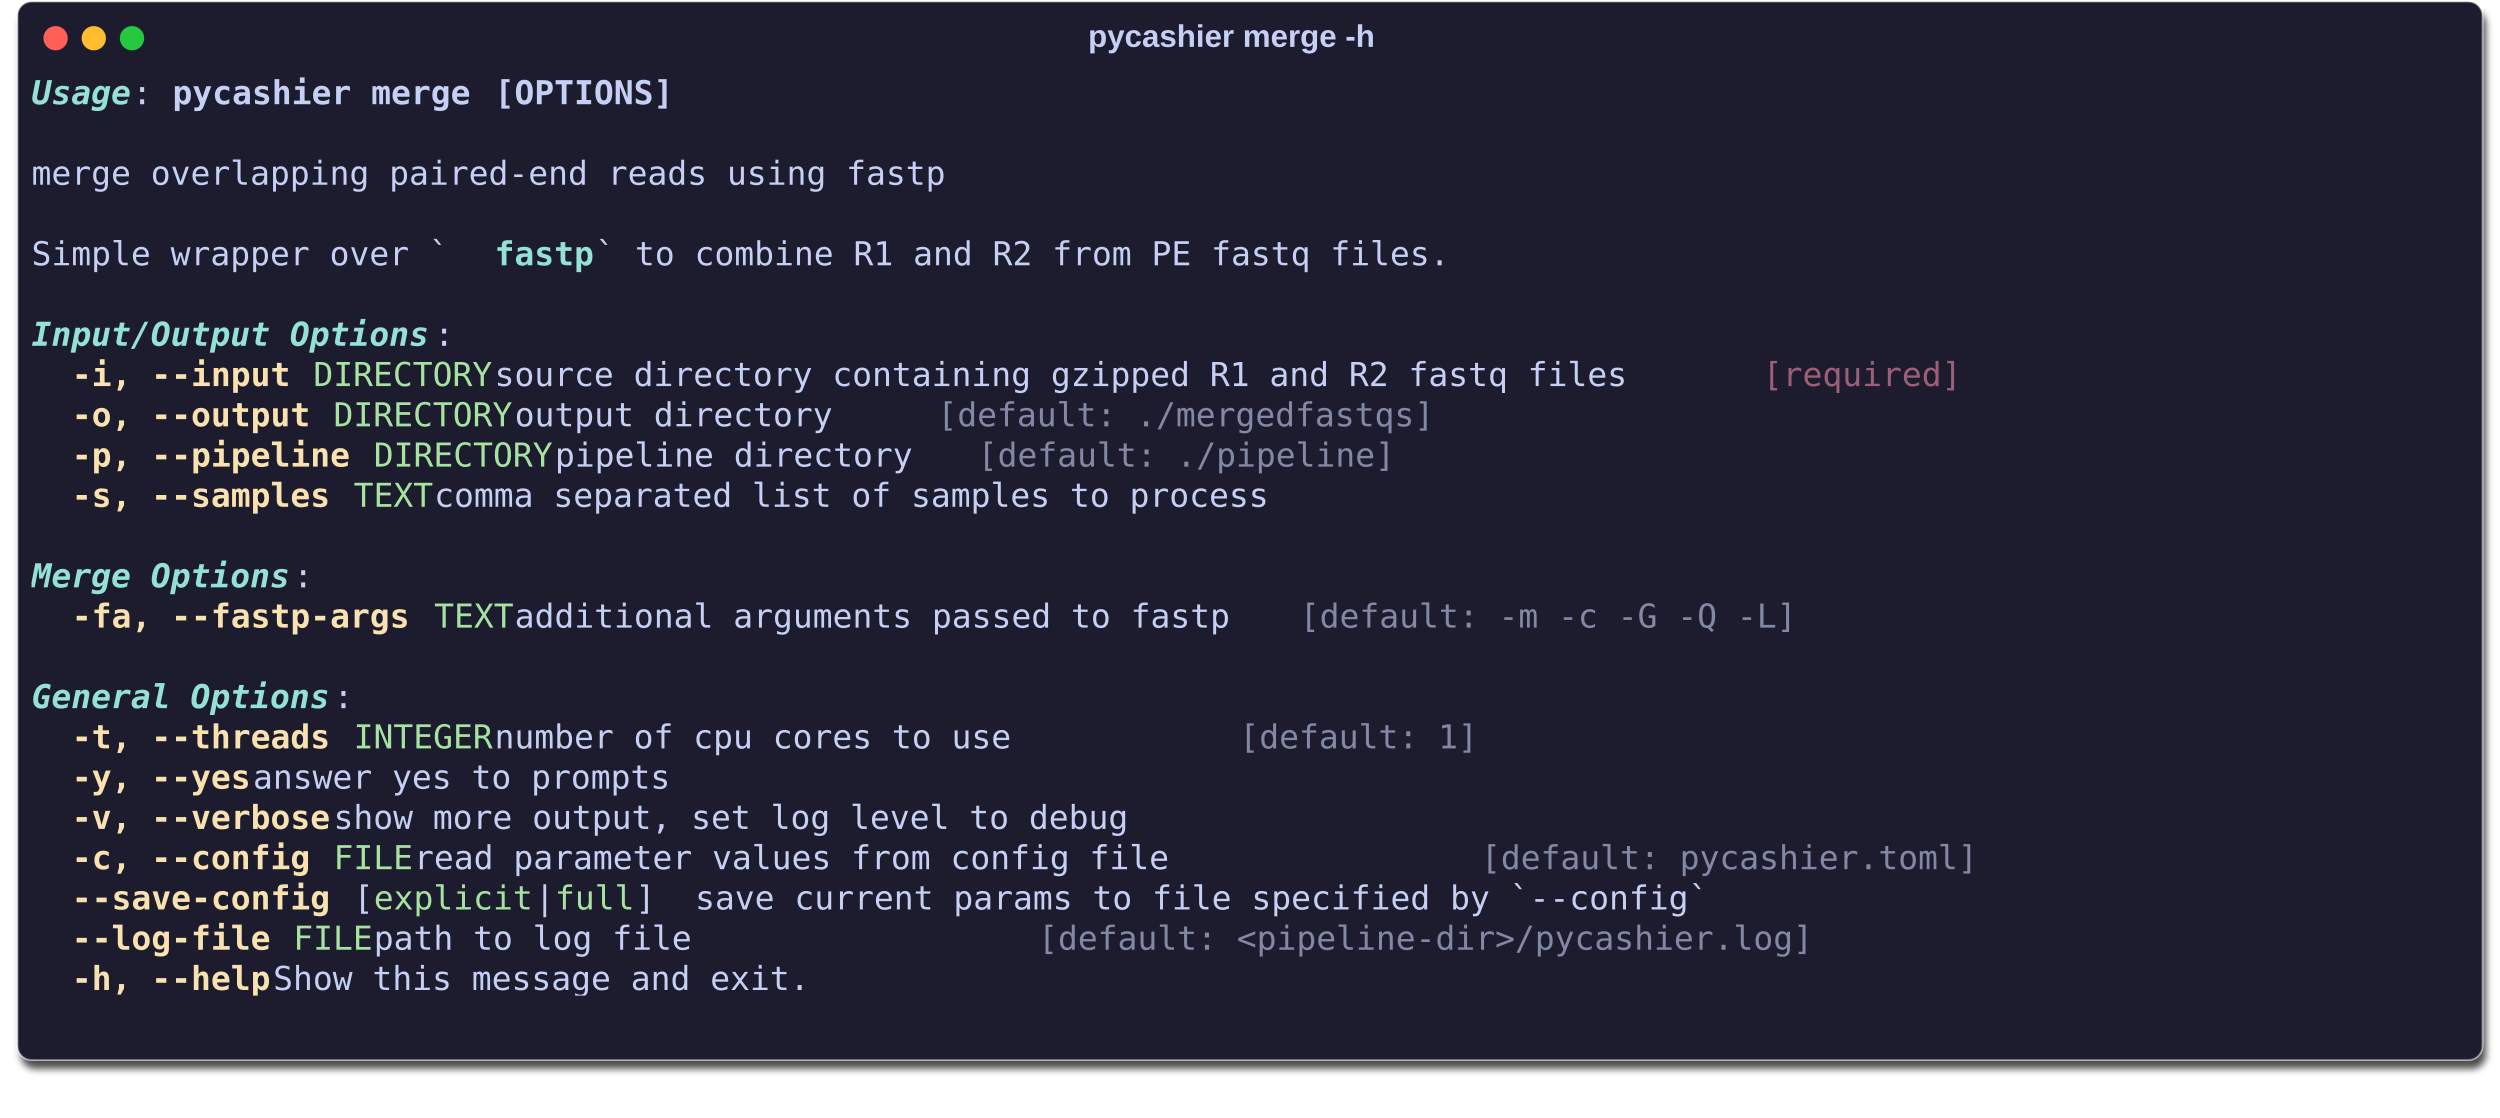
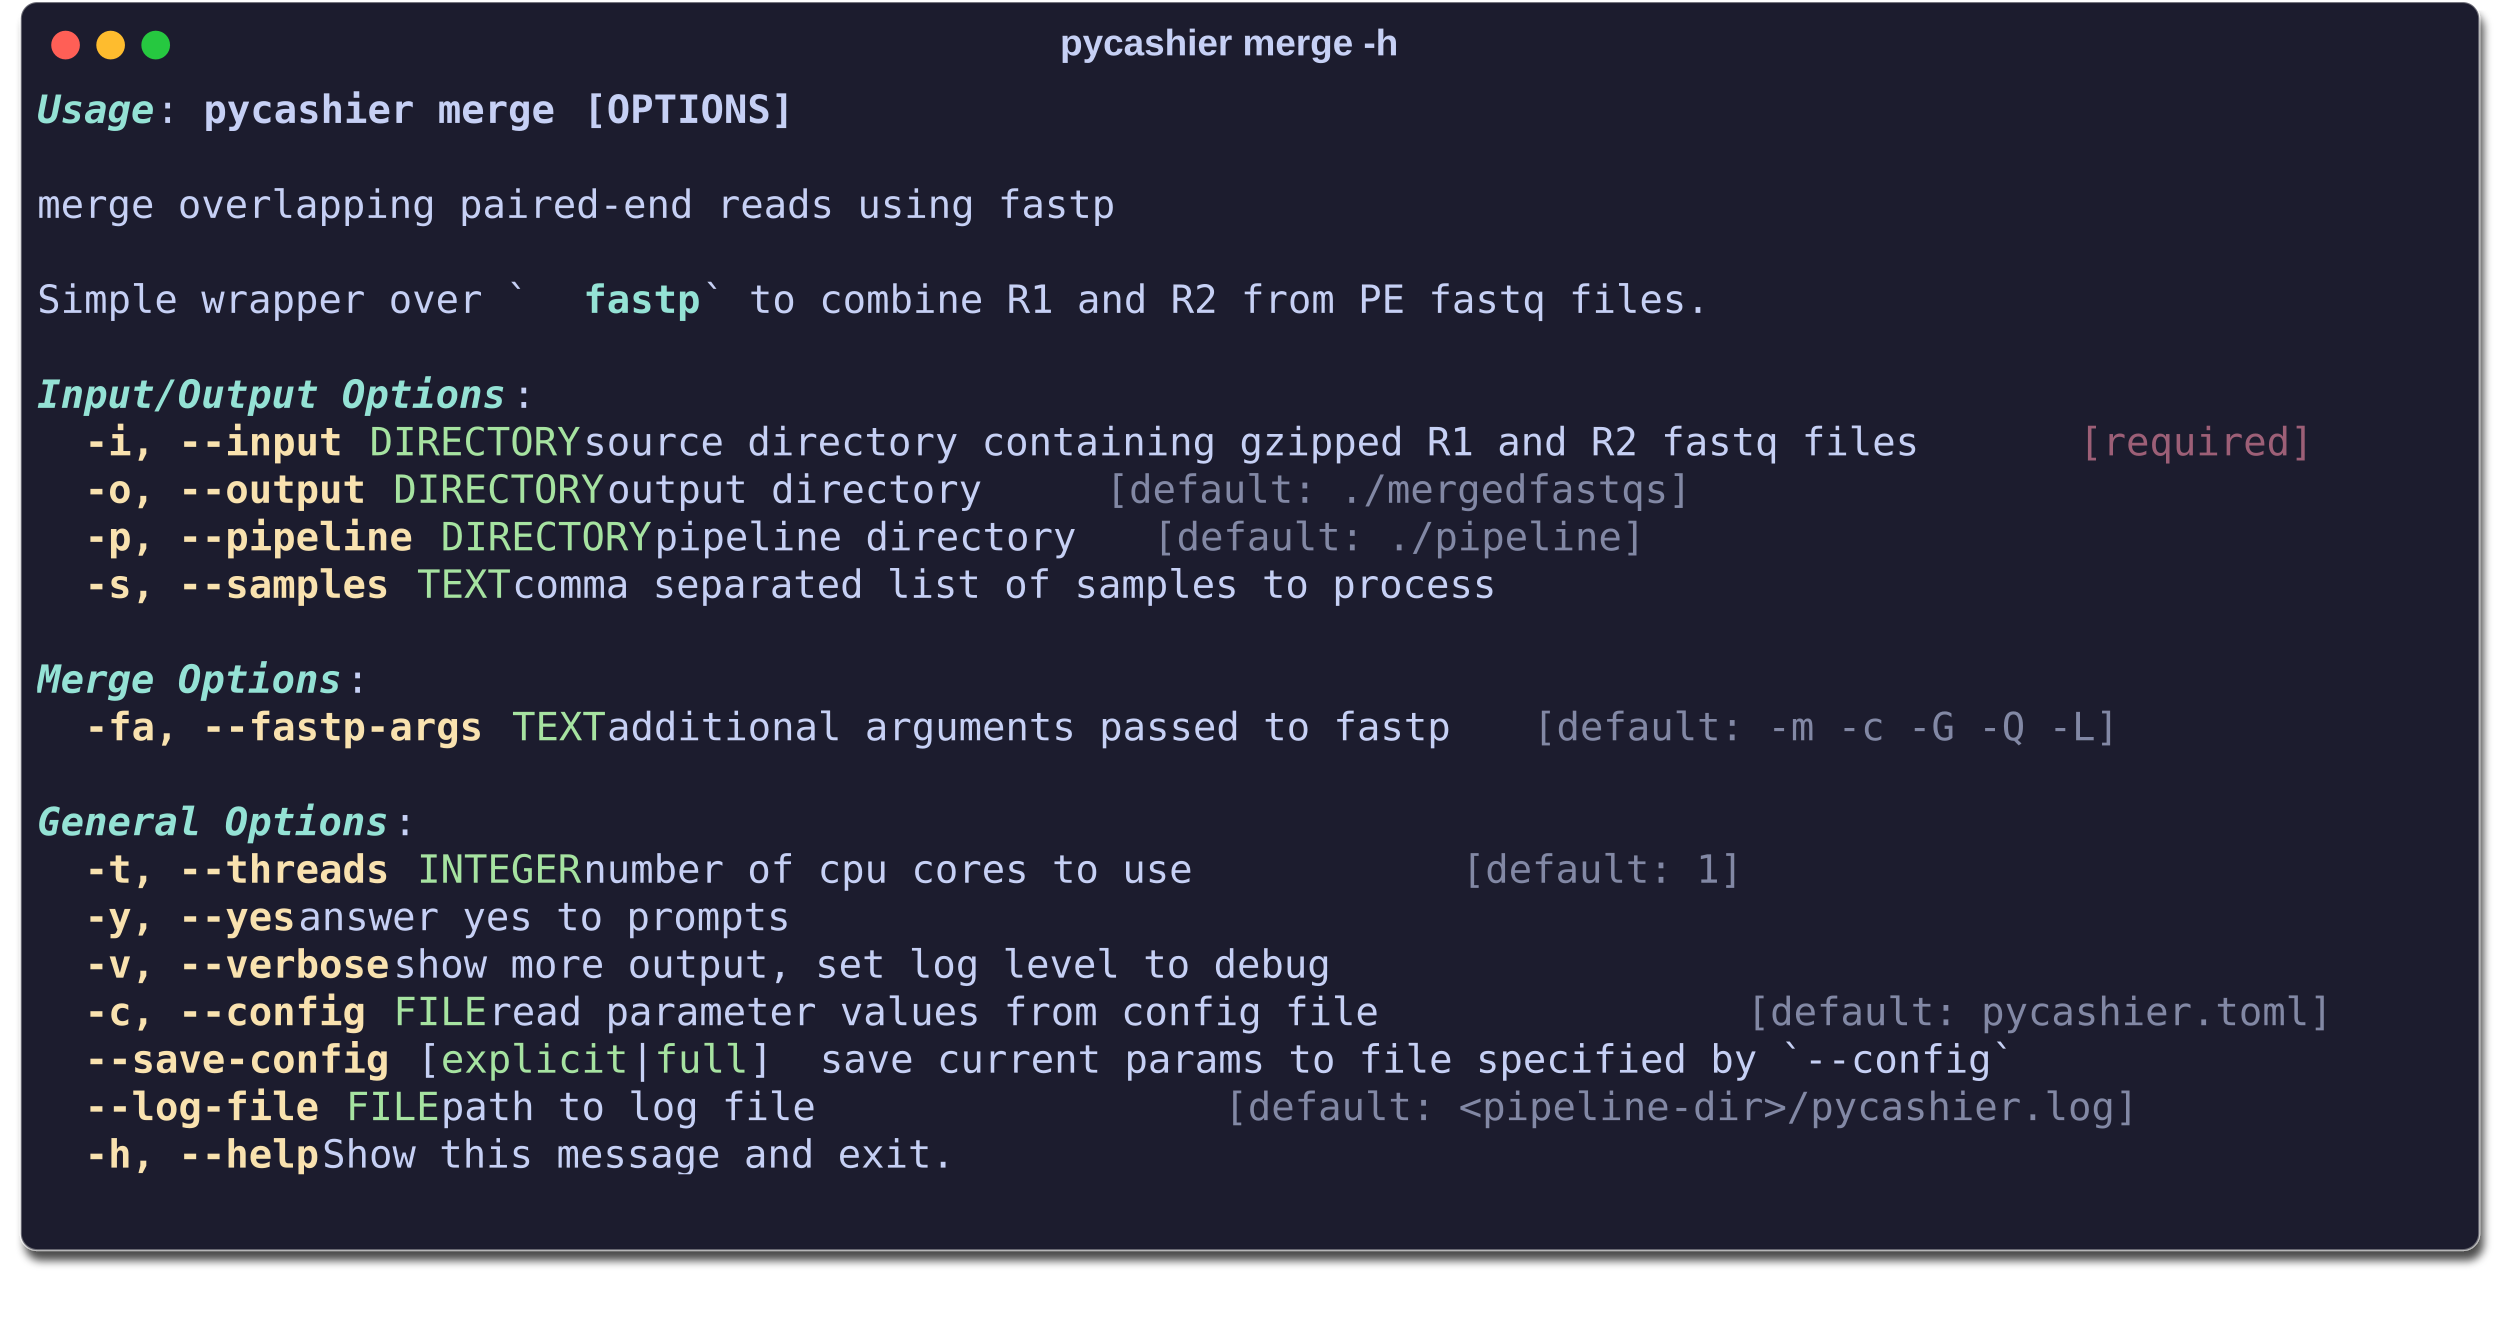
- <svg xmlns="http://www.w3.org/2000/svg" class="rich-terminal shadow" viewBox="0 0 1439.333 643.533">
+ <svg xmlns="http://www.w3.org/2000/svg" class="rich-terminal shadow" viewBox="0 0 1220.333 643.533">
  <style>

    @font-face {
        font-family: "Fira Code";
        src: local("FiraCode-Regular"),
                url("https://cdnjs.cloudflare.com/ajax/libs/firacode/6.2.0/woff2/FiraCode-Regular.woff2") format("woff2"),
                url("https://cdnjs.cloudflare.com/ajax/libs/firacode/6.2.0/woff/FiraCode-Regular.woff") format("woff");
        font-style: normal;
        font-weight: 400;
    }
    @font-face {
        font-family: "Fira Code";
        src: local("FiraCode-Bold"),
                url("https://cdnjs.cloudflare.com/ajax/libs/firacode/6.2.0/woff2/FiraCode-Bold.woff2") format("woff2"),
                url("https://cdnjs.cloudflare.com/ajax/libs/firacode/6.2.0/woff/FiraCode-Bold.woff") format("woff");
        font-style: bold;
        font-weight: 700;
    }

    .terminal-152557096-matrix {
        font-family: Fira Code, monospace;
        font-size: 20px;
        line-height: 24.4px;
        font-variant-east-asian: full-width;
    }

    .terminal-152557096-title {
        font-size: 18px;
        font-weight: bold;
        font-family: arial;
    }

    .shadow {
        -webkit-filter: drop-shadow( 2px 5px 2px rgba(0, 0, 0, .7));
        filter: drop-shadow( 2px 5px 2px rgba(0, 0, 0, .7));
    }
    .terminal-152557096-r1 { fill: #94e2d5;font-weight: bold;font-style: italic; }
.terminal-152557096-r2 { fill: #c6d0f5 }
.terminal-152557096-r3 { fill: #c6d0f5;font-weight: bold }
.terminal-152557096-r4 { fill: #94e2d5;font-weight: bold }
.terminal-152557096-r5 { fill: #f9e2af;font-weight: bold }
.terminal-152557096-r6 { fill: #a6e3a1 }
.terminal-152557096-r7 { fill: #9d5f77 }
.terminal-152557096-r8 { fill: #8288a5 }
    </style>
  <defs>
    <clipPath id="terminal-152557096-clip-terminal">
-       <rect x="0" y="0" width="1402.0" height="560.2" />
+       <rect x="0" y="0" width="1182.4" height="560.2" />
    </clipPath>
    <clipPath id="terminal-152557096-line-0">
-       <rect x="0" y="1.5" width="1403" height="24.65" />
+       <rect x="0" y="1.5" width="1183.4" height="24.65" />
    </clipPath>
    <clipPath id="terminal-152557096-line-1">
-       <rect x="0" y="25.9" width="1403" height="24.65" />
+       <rect x="0" y="25.9" width="1183.4" height="24.65" />
    </clipPath>
    <clipPath id="terminal-152557096-line-2">
-       <rect x="0" y="50.3" width="1403" height="24.65" />
+       <rect x="0" y="50.3" width="1183.4" height="24.65" />
    </clipPath>
    <clipPath id="terminal-152557096-line-3">
-       <rect x="0" y="74.7" width="1403" height="24.65" />
+       <rect x="0" y="74.7" width="1183.4" height="24.65" />
    </clipPath>
    <clipPath id="terminal-152557096-line-4">
-       <rect x="0" y="99.1" width="1403" height="24.65" />
+       <rect x="0" y="99.1" width="1183.4" height="24.65" />
    </clipPath>
    <clipPath id="terminal-152557096-line-5">
-       <rect x="0" y="123.5" width="1403" height="24.65" />
+       <rect x="0" y="123.5" width="1183.4" height="24.65" />
    </clipPath>
    <clipPath id="terminal-152557096-line-6">
-       <rect x="0" y="147.9" width="1403" height="24.65" />
+       <rect x="0" y="147.9" width="1183.4" height="24.65" />
    </clipPath>
    <clipPath id="terminal-152557096-line-7">
-       <rect x="0" y="172.3" width="1403" height="24.65" />
+       <rect x="0" y="172.3" width="1183.4" height="24.65" />
    </clipPath>
    <clipPath id="terminal-152557096-line-8">
-       <rect x="0" y="196.7" width="1403" height="24.65" />
+       <rect x="0" y="196.7" width="1183.4" height="24.65" />
    </clipPath>
    <clipPath id="terminal-152557096-line-9">
-       <rect x="0" y="221.1" width="1403" height="24.65" />
+       <rect x="0" y="221.1" width="1183.4" height="24.65" />
    </clipPath>
    <clipPath id="terminal-152557096-line-10">
-       <rect x="0" y="245.5" width="1403" height="24.65" />
+       <rect x="0" y="245.5" width="1183.4" height="24.65" />
    </clipPath>
    <clipPath id="terminal-152557096-line-11">
-       <rect x="0" y="269.9" width="1403" height="24.65" />
+       <rect x="0" y="269.9" width="1183.4" height="24.65" />
    </clipPath>
    <clipPath id="terminal-152557096-line-12">
-       <rect x="0" y="294.3" width="1403" height="24.65" />
+       <rect x="0" y="294.3" width="1183.4" height="24.65" />
    </clipPath>
    <clipPath id="terminal-152557096-line-13">
-       <rect x="0" y="318.7" width="1403" height="24.65" />
+       <rect x="0" y="318.7" width="1183.4" height="24.65" />
    </clipPath>
    <clipPath id="terminal-152557096-line-14">
-       <rect x="0" y="343.1" width="1403" height="24.65" />
+       <rect x="0" y="343.1" width="1183.4" height="24.65" />
    </clipPath>
    <clipPath id="terminal-152557096-line-15">
-       <rect x="0" y="367.5" width="1403" height="24.65" />
+       <rect x="0" y="367.5" width="1183.4" height="24.65" />
    </clipPath>
    <clipPath id="terminal-152557096-line-16">
-       <rect x="0" y="391.9" width="1403" height="24.65" />
+       <rect x="0" y="391.9" width="1183.4" height="24.65" />
    </clipPath>
    <clipPath id="terminal-152557096-line-17">
-       <rect x="0" y="416.3" width="1403" height="24.65" />
+       <rect x="0" y="416.3" width="1183.4" height="24.65" />
    </clipPath>
    <clipPath id="terminal-152557096-line-18">
-       <rect x="0" y="440.7" width="1403" height="24.65" />
+       <rect x="0" y="440.7" width="1183.4" height="24.65" />
    </clipPath>
    <clipPath id="terminal-152557096-line-19">
-       <rect x="0" y="465.1" width="1403" height="24.65" />
+       <rect x="0" y="465.1" width="1183.4" height="24.65" />
    </clipPath>
    <clipPath id="terminal-152557096-line-20">
-       <rect x="0" y="489.5" width="1403" height="24.65" />
+       <rect x="0" y="489.5" width="1183.4" height="24.65" />
    </clipPath>
    <clipPath id="terminal-152557096-line-21">
-       <rect x="0" y="513.9" width="1403" height="24.65" />
+       <rect x="0" y="513.9" width="1183.4" height="24.65" />
    </clipPath>
  </defs>
-   <rect fill="#1e1e2e" stroke="rgba(255,255,255,0.35)" stroke-width="1" x="10.167" y="1" width="1419" height="609.2" rx="8" />
-   <text class="terminal-152557096-title" fill="#c6d0f5" text-anchor="middle" x="709" y="27">pycashier merge -h</text>
+   <rect fill="#1e1e2e" stroke="rgba(255,255,255,0.35)" stroke-width="1" x="10.167" y="1" width="1200" height="609.2" rx="8" />
+   <text class="terminal-152557096-title" fill="#c6d0f5" text-anchor="middle" x="600" y="27">pycashier merge -h</text>
  <g transform="translate(32,22)">
    <circle cx="0" cy="0" r="7" fill="#ff5f57" />
    <circle cx="22" cy="0" r="7" fill="#febc2e" />
    <circle cx="44" cy="0" r="7" fill="#28c840" />
  </g>
  <g transform="translate(18.16667, 41) scale(.95)" clip-path="url(#terminal-152557096-clip-terminal)">
    <g class="terminal-152557096-matrix">
      <text class="terminal-152557096-r1" x="0" y="20" textLength="61" clip-path="url(#terminal-152557096-line-0)">Usage</text>
      <text class="terminal-152557096-r2" x="61" y="20" textLength="24.4" clip-path="url(#terminal-152557096-line-0)">: </text>
      <text class="terminal-152557096-r3" x="85.4" y="20" textLength="183" clip-path="url(#terminal-152557096-line-0)">pycashier merge</text>
      <text class="terminal-152557096-r3" x="280.6" y="20" textLength="109.8" clip-path="url(#terminal-152557096-line-0)">[OPTIONS]</text>
-       <text class="terminal-152557096-r2" x="1403" y="20" textLength="12.2" clip-path="url(#terminal-152557096-line-0)">
- </text>
-       <text class="terminal-152557096-r2" x="1403" y="44.4" textLength="12.2" clip-path="url(#terminal-152557096-line-1)">
+       <text class="terminal-152557096-r2" x="1183.4" y="20" textLength="12.2" clip-path="url(#terminal-152557096-line-0)">
+ </text>
+       <text class="terminal-152557096-r2" x="1183.4" y="44.4" textLength="12.2" clip-path="url(#terminal-152557096-line-1)">
</text>
      <text class="terminal-152557096-r2" x="0" y="68.8" textLength="585.6" clip-path="url(#terminal-152557096-line-2)">  merge overlapping paired-end reads using fastp</text>
-       <text class="terminal-152557096-r2" x="1403" y="68.8" textLength="12.2" clip-path="url(#terminal-152557096-line-2)">
- </text>
-       <text class="terminal-152557096-r2" x="1403" y="93.2" textLength="12.2" clip-path="url(#terminal-152557096-line-3)">
+       <text class="terminal-152557096-r2" x="1183.4" y="68.8" textLength="12.2" clip-path="url(#terminal-152557096-line-2)">
+ </text>
+       <text class="terminal-152557096-r2" x="1183.4" y="93.2" textLength="12.2" clip-path="url(#terminal-152557096-line-3)">
</text>
      <text class="terminal-152557096-r2" x="0" y="117.6" textLength="280.6" clip-path="url(#terminal-152557096-line-4)">  Simple wrapper over `</text>
      <text class="terminal-152557096-r4" x="280.6" y="117.6" textLength="61" clip-path="url(#terminal-152557096-line-4)">fastp</text>
      <text class="terminal-152557096-r2" x="341.6" y="117.6" textLength="524.6" clip-path="url(#terminal-152557096-line-4)">` to combine R1 and R2 from PE fastq files.</text>
-       <text class="terminal-152557096-r2" x="1403" y="117.6" textLength="12.2" clip-path="url(#terminal-152557096-line-4)">
- </text>
-       <text class="terminal-152557096-r2" x="1403" y="142" textLength="12.2" clip-path="url(#terminal-152557096-line-5)">
+       <text class="terminal-152557096-r2" x="1183.4" y="117.6" textLength="12.2" clip-path="url(#terminal-152557096-line-4)">
+ </text>
+       <text class="terminal-152557096-r2" x="1183.4" y="142" textLength="12.2" clip-path="url(#terminal-152557096-line-5)">
</text>
      <text class="terminal-152557096-r1" x="0" y="166.4" textLength="244" clip-path="url(#terminal-152557096-line-6)">Input/Output Options</text>
      <text class="terminal-152557096-r2" x="244" y="166.4" textLength="12.2" clip-path="url(#terminal-152557096-line-6)">:</text>
-       <text class="terminal-152557096-r2" x="1403" y="166.4" textLength="12.2" clip-path="url(#terminal-152557096-line-6)">
+       <text class="terminal-152557096-r2" x="1183.4" y="166.4" textLength="12.2" clip-path="url(#terminal-152557096-line-6)">
</text>
      <text class="terminal-152557096-r5" x="24.4" y="190.8" textLength="146.4" clip-path="url(#terminal-152557096-line-7)">-i, --input </text>
      <text class="terminal-152557096-r6" x="170.8" y="190.8" textLength="109.8" clip-path="url(#terminal-152557096-line-7)">DIRECTORY</text>
      <text class="terminal-152557096-r2" x="280.6" y="190.8" textLength="768.6" clip-path="url(#terminal-152557096-line-7)">     source directory containing gzipped R1 and R2 fastq files </text>
      <text class="terminal-152557096-r7" x="1049.2" y="190.8" textLength="122" clip-path="url(#terminal-152557096-line-7)">[required]</text>
-       <text class="terminal-152557096-r2" x="1403" y="190.8" textLength="12.2" clip-path="url(#terminal-152557096-line-7)">
+       <text class="terminal-152557096-r2" x="1183.4" y="190.8" textLength="12.2" clip-path="url(#terminal-152557096-line-7)">
</text>
      <text class="terminal-152557096-r5" x="24.4" y="215.2" textLength="158.6" clip-path="url(#terminal-152557096-line-8)">-o, --output </text>
      <text class="terminal-152557096-r6" x="183" y="215.2" textLength="109.8" clip-path="url(#terminal-152557096-line-8)">DIRECTORY</text>
      <text class="terminal-152557096-r2" x="292.8" y="215.2" textLength="256.2" clip-path="url(#terminal-152557096-line-8)">    output directory </text>
      <text class="terminal-152557096-r8" x="549" y="215.2" textLength="305" clip-path="url(#terminal-152557096-line-8)">[default: ./mergedfastqs]</text>
-       <text class="terminal-152557096-r2" x="1403" y="215.2" textLength="12.2" clip-path="url(#terminal-152557096-line-8)">
+       <text class="terminal-152557096-r2" x="1183.4" y="215.2" textLength="12.2" clip-path="url(#terminal-152557096-line-8)">
</text>
      <text class="terminal-152557096-r5" x="24.4" y="239.6" textLength="183" clip-path="url(#terminal-152557096-line-9)">-p, --pipeline </text>
      <text class="terminal-152557096-r6" x="207.4" y="239.6" textLength="109.8" clip-path="url(#terminal-152557096-line-9)">DIRECTORY</text>
      <text class="terminal-152557096-r2" x="317.2" y="239.6" textLength="256.2" clip-path="url(#terminal-152557096-line-9)">  pipeline directory </text>
      <text class="terminal-152557096-r8" x="573.4" y="239.6" textLength="256.2" clip-path="url(#terminal-152557096-line-9)">[default: ./pipeline]</text>
-       <text class="terminal-152557096-r2" x="1403" y="239.6" textLength="12.2" clip-path="url(#terminal-152557096-line-9)">
+       <text class="terminal-152557096-r2" x="1183.4" y="239.6" textLength="12.2" clip-path="url(#terminal-152557096-line-9)">
</text>
      <text class="terminal-152557096-r5" x="24.4" y="264" textLength="170.8" clip-path="url(#terminal-152557096-line-10)">-s, --samples </text>
      <text class="terminal-152557096-r6" x="195.2" y="264" textLength="48.8" clip-path="url(#terminal-152557096-line-10)">TEXT</text>
      <text class="terminal-152557096-r2" x="244" y="264" textLength="610" clip-path="url(#terminal-152557096-line-10)">        comma separated list of samples to process</text>
-       <text class="terminal-152557096-r2" x="1403" y="264" textLength="12.2" clip-path="url(#terminal-152557096-line-10)">
- </text>
-       <text class="terminal-152557096-r2" x="1403" y="288.4" textLength="12.2" clip-path="url(#terminal-152557096-line-11)">
+       <text class="terminal-152557096-r2" x="1183.4" y="264" textLength="12.2" clip-path="url(#terminal-152557096-line-10)">
+ </text>
+       <text class="terminal-152557096-r2" x="1183.4" y="288.4" textLength="12.2" clip-path="url(#terminal-152557096-line-11)">
</text>
      <text class="terminal-152557096-r1" x="0" y="312.8" textLength="158.6" clip-path="url(#terminal-152557096-line-12)">Merge Options</text>
      <text class="terminal-152557096-r2" x="158.6" y="312.8" textLength="12.2" clip-path="url(#terminal-152557096-line-12)">:</text>
-       <text class="terminal-152557096-r2" x="1403" y="312.8" textLength="12.2" clip-path="url(#terminal-152557096-line-12)">
+       <text class="terminal-152557096-r2" x="1183.4" y="312.8" textLength="12.2" clip-path="url(#terminal-152557096-line-12)">
</text>
      <text class="terminal-152557096-r5" x="24.4" y="337.2" textLength="219.6" clip-path="url(#terminal-152557096-line-13)">-fa, --fastp-args </text>
      <text class="terminal-152557096-r6" x="244" y="337.2" textLength="48.8" clip-path="url(#terminal-152557096-line-13)">TEXT</text>
      <text class="terminal-152557096-r2" x="292.8" y="337.2" textLength="475.8" clip-path="url(#terminal-152557096-line-13)">  additional arguments passed to fastp </text>
      <text class="terminal-152557096-r8" x="768.6" y="337.2" textLength="305" clip-path="url(#terminal-152557096-line-13)">[default: -m -c -G -Q -L]</text>
-       <text class="terminal-152557096-r2" x="1403" y="337.2" textLength="12.2" clip-path="url(#terminal-152557096-line-13)">
- </text>
-       <text class="terminal-152557096-r2" x="1403" y="361.6" textLength="12.2" clip-path="url(#terminal-152557096-line-14)">
+       <text class="terminal-152557096-r2" x="1183.4" y="337.2" textLength="12.2" clip-path="url(#terminal-152557096-line-13)">
+ </text>
+       <text class="terminal-152557096-r2" x="1183.4" y="361.6" textLength="12.2" clip-path="url(#terminal-152557096-line-14)">
</text>
      <text class="terminal-152557096-r1" x="0" y="386" textLength="183" clip-path="url(#terminal-152557096-line-15)">General Options</text>
      <text class="terminal-152557096-r2" x="183" y="386" textLength="12.2" clip-path="url(#terminal-152557096-line-15)">:</text>
-       <text class="terminal-152557096-r2" x="1403" y="386" textLength="12.2" clip-path="url(#terminal-152557096-line-15)">
+       <text class="terminal-152557096-r2" x="1183.4" y="386" textLength="12.2" clip-path="url(#terminal-152557096-line-15)">
</text>
      <text class="terminal-152557096-r5" x="24.4" y="410.4" textLength="170.8" clip-path="url(#terminal-152557096-line-16)">-t, --threads </text>
      <text class="terminal-152557096-r6" x="195.2" y="410.4" textLength="85.4" clip-path="url(#terminal-152557096-line-16)">INTEGER</text>
      <text class="terminal-152557096-r2" x="280.6" y="410.4" textLength="451.4" clip-path="url(#terminal-152557096-line-16)">          number of cpu cores to use </text>
      <text class="terminal-152557096-r8" x="732" y="410.4" textLength="146.4" clip-path="url(#terminal-152557096-line-16)">[default: 1]</text>
-       <text class="terminal-152557096-r2" x="1403" y="410.4" textLength="12.2" clip-path="url(#terminal-152557096-line-16)">
+       <text class="terminal-152557096-r2" x="1183.4" y="410.4" textLength="12.2" clip-path="url(#terminal-152557096-line-16)">
</text>
      <text class="terminal-152557096-r5" x="24.4" y="434.8" textLength="109.8" clip-path="url(#terminal-152557096-line-17)">-y, --yes</text>
      <text class="terminal-152557096-r2" x="134.2" y="434.8" textLength="524.6" clip-path="url(#terminal-152557096-line-17)">                      answer yes to prompts</text>
-       <text class="terminal-152557096-r2" x="1403" y="434.8" textLength="12.2" clip-path="url(#terminal-152557096-line-17)">
+       <text class="terminal-152557096-r2" x="1183.4" y="434.8" textLength="12.2" clip-path="url(#terminal-152557096-line-17)">
</text>
      <text class="terminal-152557096-r5" x="24.4" y="459.2" textLength="158.6" clip-path="url(#terminal-152557096-line-18)">-v, --verbose</text>
      <text class="terminal-152557096-r2" x="183" y="459.2" textLength="707.6" clip-path="url(#terminal-152557096-line-18)">                  show more output, set log level to debug</text>
-       <text class="terminal-152557096-r2" x="1403" y="459.2" textLength="12.2" clip-path="url(#terminal-152557096-line-18)">
+       <text class="terminal-152557096-r2" x="1183.4" y="459.2" textLength="12.2" clip-path="url(#terminal-152557096-line-18)">
</text>
      <text class="terminal-152557096-r5" x="24.4" y="483.6" textLength="158.6" clip-path="url(#terminal-152557096-line-19)">-c, --config </text>
      <text class="terminal-152557096-r6" x="183" y="483.6" textLength="48.8" clip-path="url(#terminal-152557096-line-19)">FILE</text>
      <text class="terminal-152557096-r2" x="231.8" y="483.6" textLength="646.6" clip-path="url(#terminal-152557096-line-19)">              read parameter values from config file </text>
      <text class="terminal-152557096-r8" x="878.4" y="483.6" textLength="305" clip-path="url(#terminal-152557096-line-19)">[default: pycashier.toml]</text>
-       <text class="terminal-152557096-r2" x="1403" y="483.6" textLength="12.2" clip-path="url(#terminal-152557096-line-19)">
+       <text class="terminal-152557096-r2" x="1183.4" y="483.6" textLength="12.2" clip-path="url(#terminal-152557096-line-19)">
</text>
      <text class="terminal-152557096-r5" x="24.4" y="508" textLength="170.8" clip-path="url(#terminal-152557096-line-20)">--save-config </text>
      <text class="terminal-152557096-r2" x="195.2" y="508" textLength="12.2" clip-path="url(#terminal-152557096-line-20)">[</text>
      <text class="terminal-152557096-r6" x="207.4" y="508" textLength="97.6" clip-path="url(#terminal-152557096-line-20)">explicit</text>
      <text class="terminal-152557096-r2" x="305" y="508" textLength="12.2" clip-path="url(#terminal-152557096-line-20)">|</text>
      <text class="terminal-152557096-r6" x="317.2" y="508" textLength="48.8" clip-path="url(#terminal-152557096-line-20)">full</text>
      <text class="terminal-152557096-r2" x="366" y="508" textLength="658.8" clip-path="url(#terminal-152557096-line-20)">]  save current params to file specified by `--config`</text>
-       <text class="terminal-152557096-r2" x="1403" y="508" textLength="12.2" clip-path="url(#terminal-152557096-line-20)">
+       <text class="terminal-152557096-r2" x="1183.4" y="508" textLength="12.2" clip-path="url(#terminal-152557096-line-20)">
</text>
      <text class="terminal-152557096-r5" x="24.4" y="532.4" textLength="134.2" clip-path="url(#terminal-152557096-line-21)">--log-file </text>
      <text class="terminal-152557096-r6" x="158.6" y="532.4" textLength="48.8" clip-path="url(#terminal-152557096-line-21)">FILE</text>
      <text class="terminal-152557096-r2" x="207.4" y="532.4" textLength="402.6" clip-path="url(#terminal-152557096-line-21)">                path to log file </text>
      <text class="terminal-152557096-r8" x="610" y="532.4" textLength="488" clip-path="url(#terminal-152557096-line-21)">[default: &lt;pipeline-dir&gt;/pycashier.log] </text>
-       <text class="terminal-152557096-r2" x="1403" y="532.4" textLength="12.2" clip-path="url(#terminal-152557096-line-21)">
+       <text class="terminal-152557096-r2" x="1183.4" y="532.4" textLength="12.2" clip-path="url(#terminal-152557096-line-21)">
</text>
      <text class="terminal-152557096-r5" x="24.4" y="556.8" textLength="122" clip-path="url(#terminal-152557096-line-22)">-h, --help</text>
      <text class="terminal-152557096-r2" x="146.4" y="556.8" textLength="585.6" clip-path="url(#terminal-152557096-line-22)">                     Show this message and exit.</text>
-       <text class="terminal-152557096-r2" x="1403" y="556.8" textLength="12.2" clip-path="url(#terminal-152557096-line-22)">
+       <text class="terminal-152557096-r2" x="1183.4" y="556.8" textLength="12.2" clip-path="url(#terminal-152557096-line-22)">
</text>
    </g>
  </g>
</svg>
